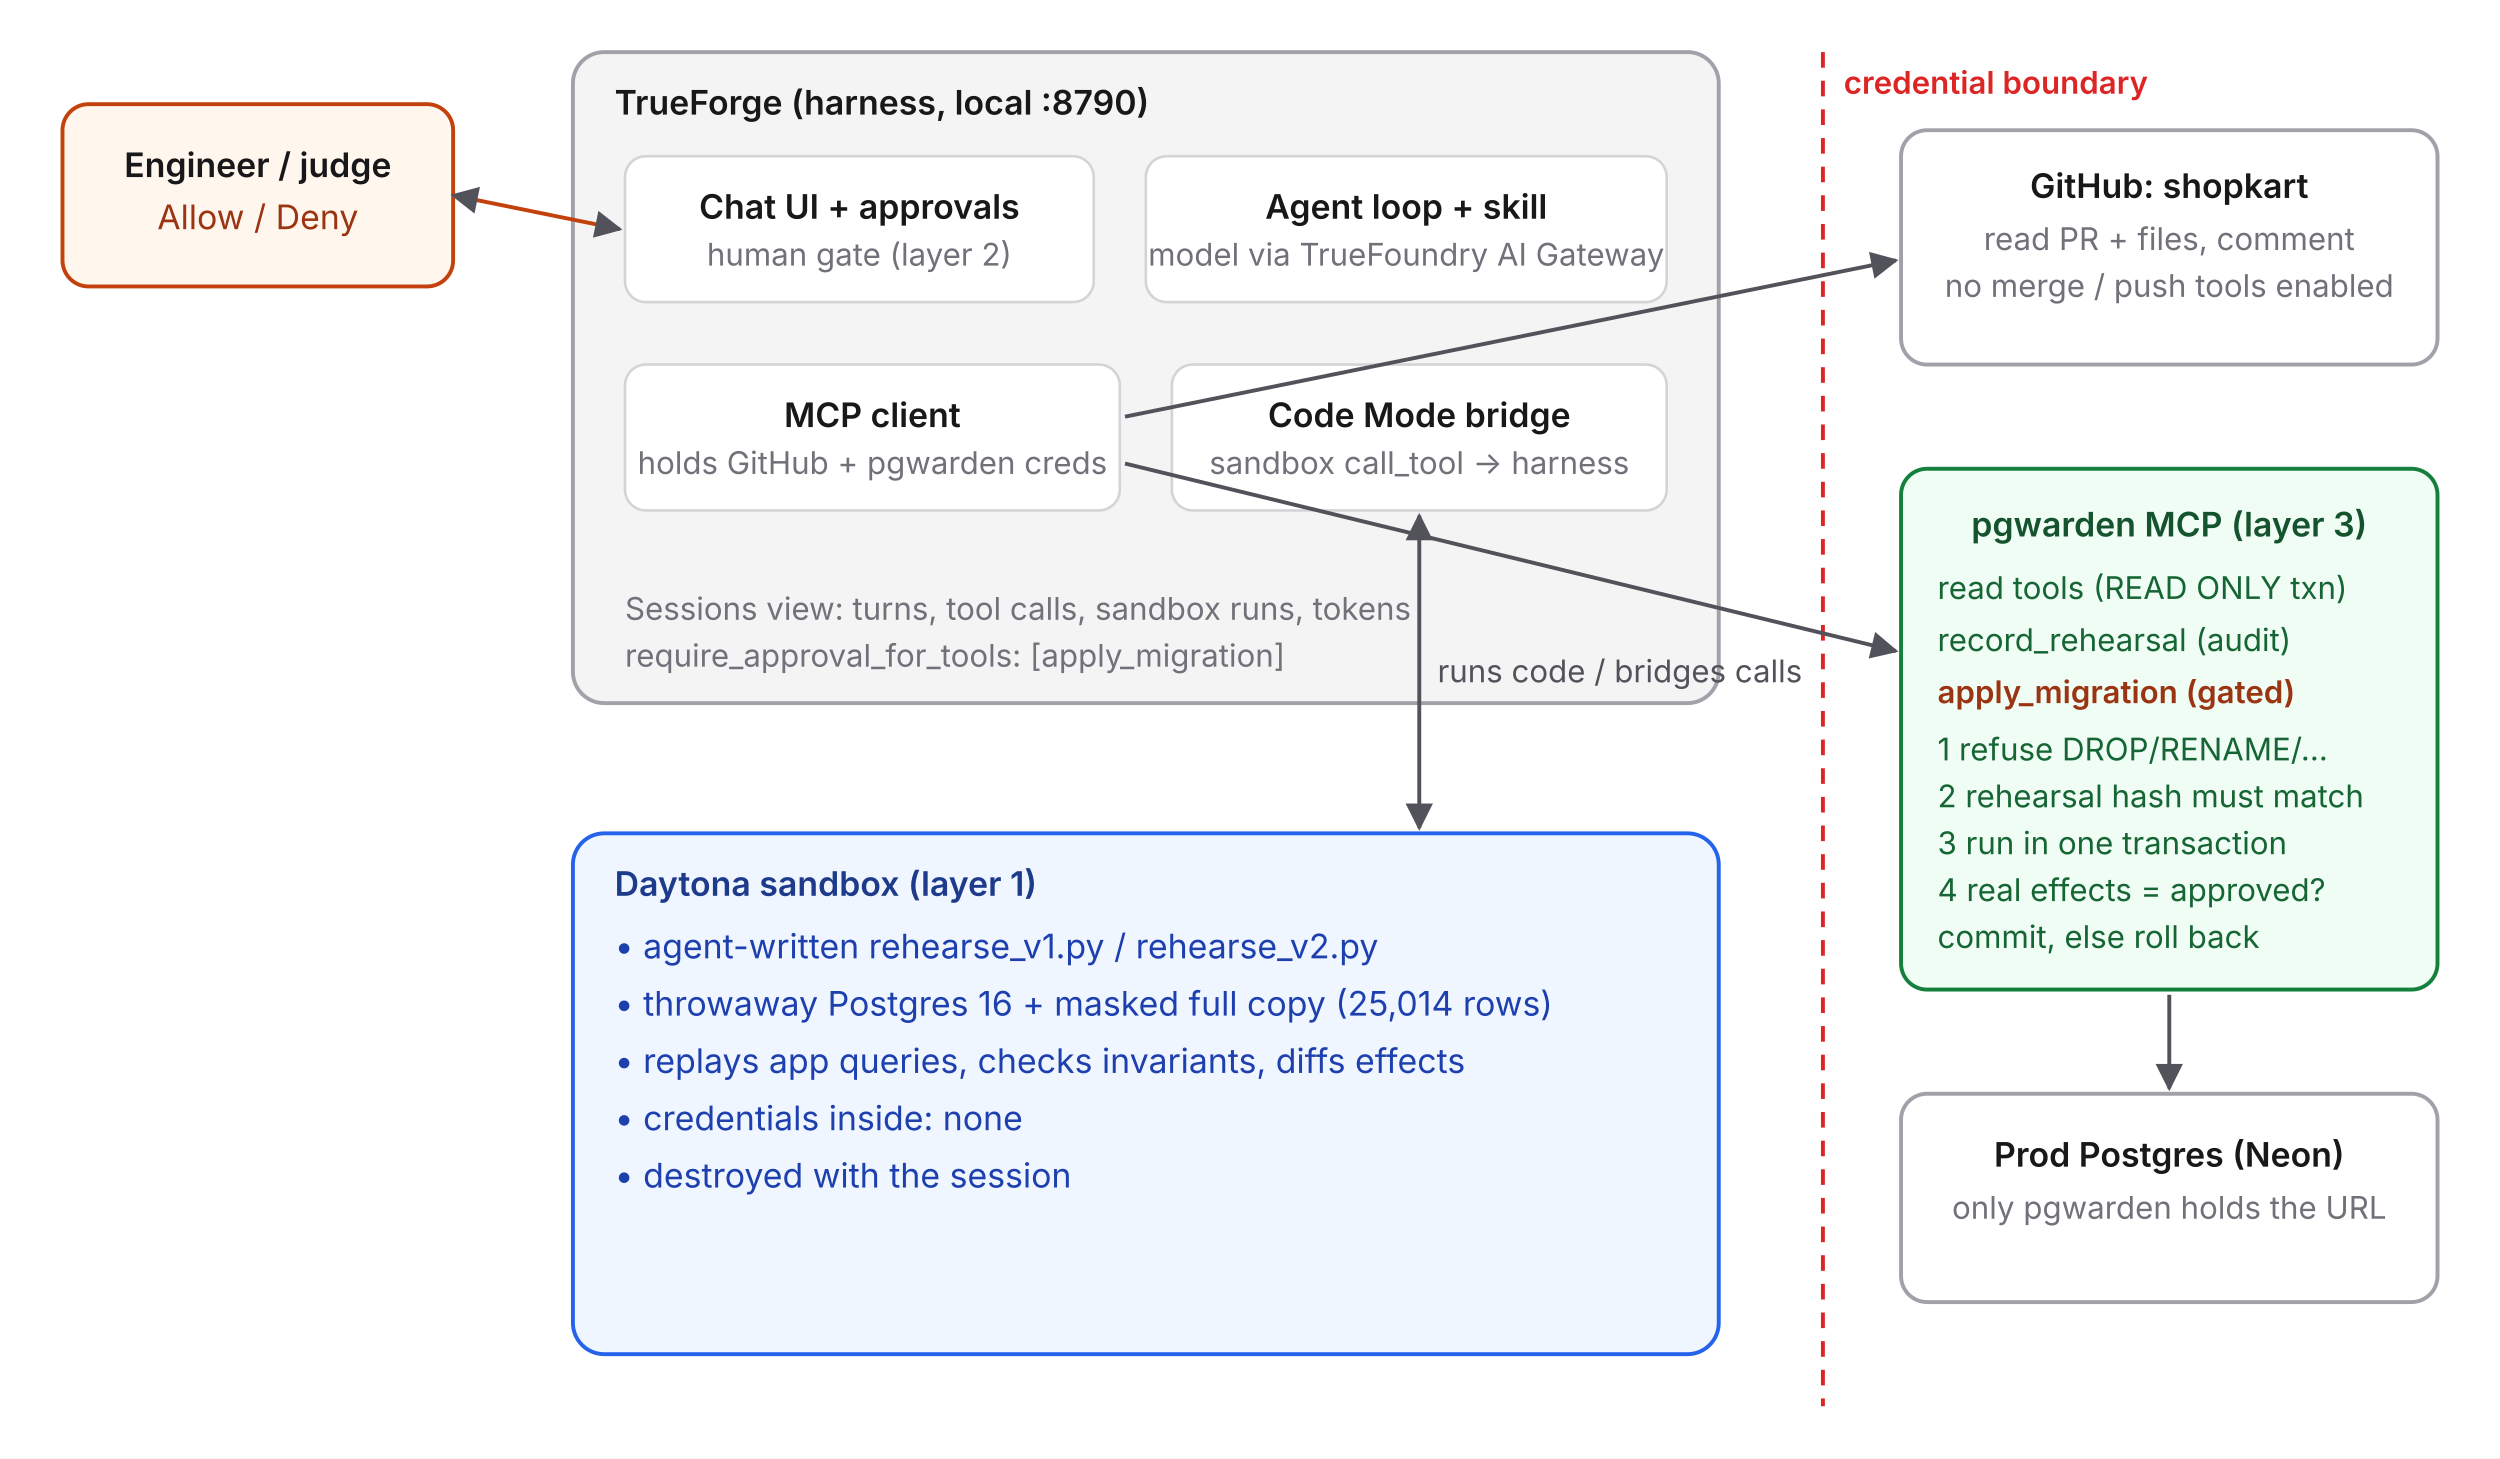
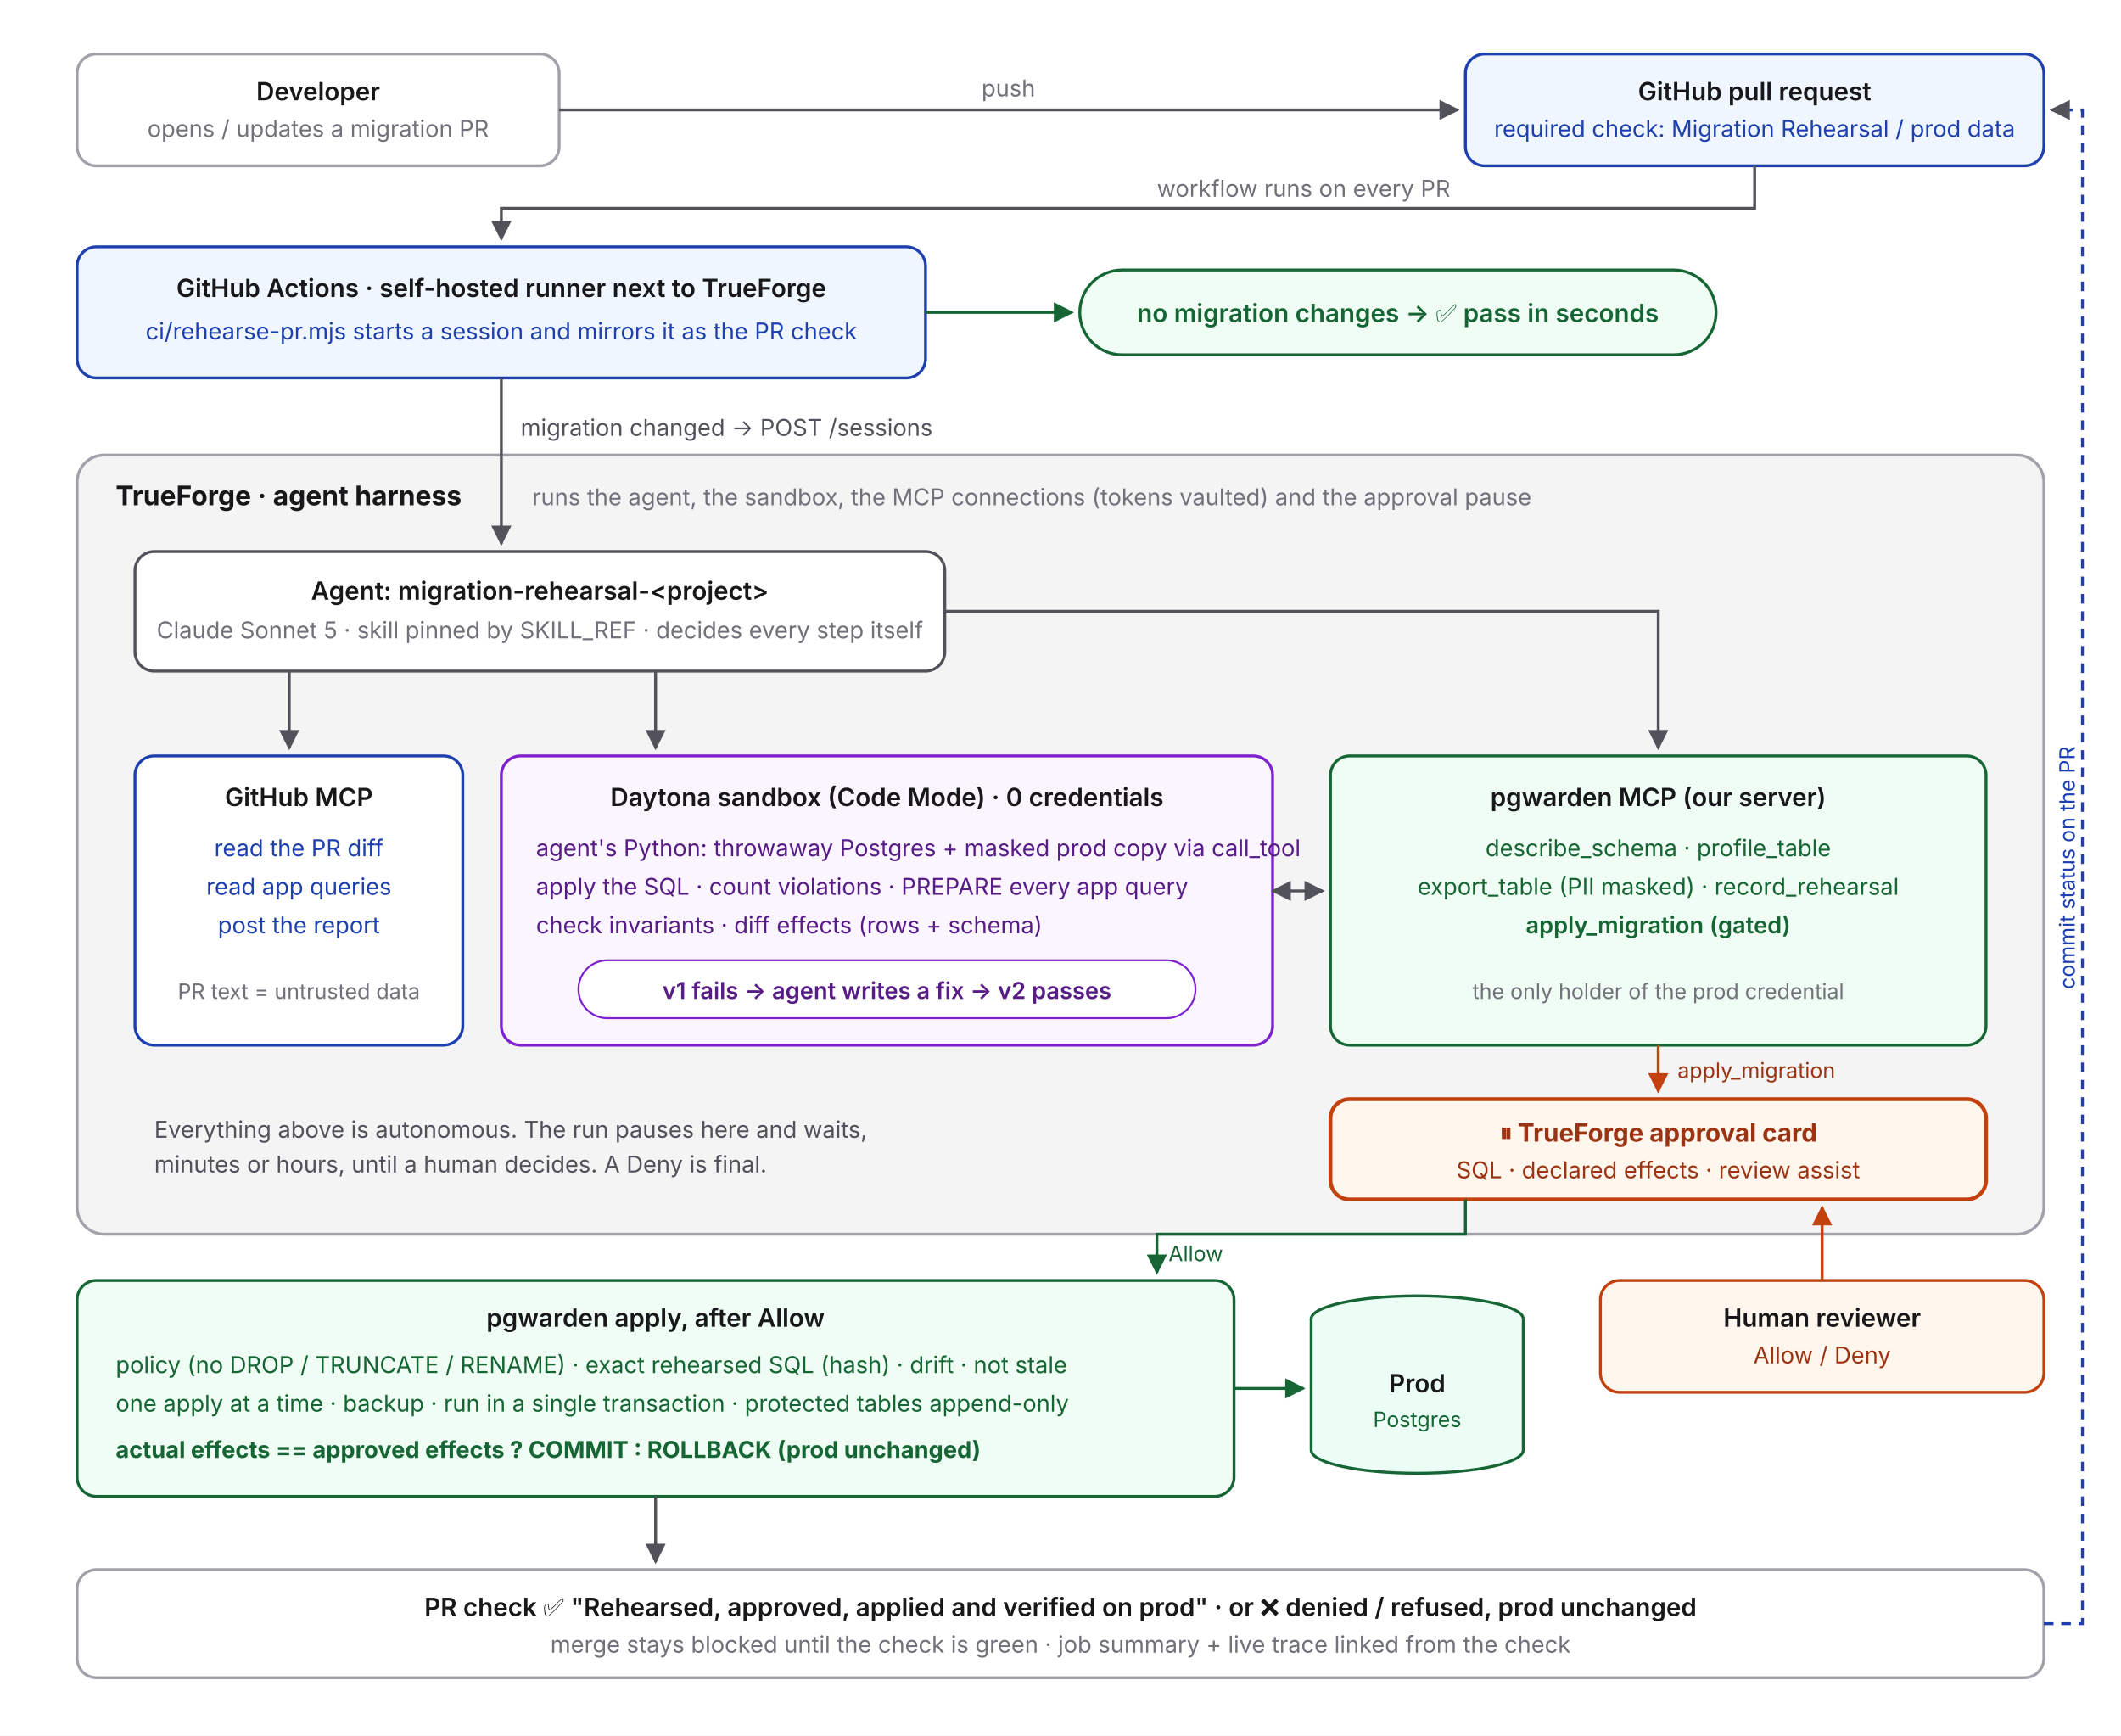
- <svg xmlns="http://www.w3.org/2000/svg" viewBox="0 0 960 560" font-family="ui-sans-serif, system-ui, -apple-system, Segoe UI, sans-serif" font-size="13">
-   <rect width="960" height="560" fill="#ffffff" />
+ <svg xmlns="http://www.w3.org/2000/svg" viewBox="0 0 1100 900" font-family="ui-sans-serif, system-ui, -apple-system, Segoe UI, sans-serif" font-size="13">
+   <rect width="1100" height="900" fill="#ffffff" />
  <defs>
    <marker id="a" viewBox="0 0 10 10" refX="9" refY="5" markerWidth="7" markerHeight="7" orient="auto-start-reverse">
      <path d="M0,0 L10,5 L0,10 z" fill="#52525b" />
    </marker>
+     <marker id="g" viewBox="0 0 10 10" refX="9" refY="5" markerWidth="7" markerHeight="7" orient="auto-start-reverse">
+       <path d="M0,0 L10,5 L0,10 z" fill="#166534" />
+     </marker>
+     <marker id="o" viewBox="0 0 10 10" refX="9" refY="5" markerWidth="7" markerHeight="7" orient="auto-start-reverse">
+       <path d="M0,0 L10,5 L0,10 z" fill="#c2410c" />
+     </marker>
  </defs>
-   <rect x="24" y="40" width="150" height="70" rx="10" fill="#fff7ed" stroke="#c2410c" stroke-width="1.5" />
-   <text x="99" y="68" text-anchor="middle" font-weight="600" fill="#18181b">Engineer / judge</text>
-   <text x="99" y="88" text-anchor="middle" fill="#9a3412">Allow / Deny</text>
-   <rect x="220" y="20" width="440" height="250" rx="12" fill="#f4f4f5" stroke="#a1a1aa" stroke-width="1.5" />
-   <text x="236" y="44" font-weight="600" fill="#18181b">TrueForge (harness, local :8790)</text>
-   <rect x="240" y="60" width="180" height="56" rx="8" fill="#ffffff" stroke="#d4d4d8" />
-   <text x="330" y="84" text-anchor="middle" font-weight="600" fill="#18181b">Chat UI + approvals</text>
-   <text x="330" y="102" text-anchor="middle" fill="#71717a" font-size="12">human gate (layer 2)</text>
-   <rect x="440" y="60" width="200" height="56" rx="8" fill="#ffffff" stroke="#d4d4d8" />
-   <text x="540" y="84" text-anchor="middle" font-weight="600" fill="#18181b">Agent loop + skill</text>
-   <text x="540" y="102" text-anchor="middle" fill="#71717a" font-size="12">model via TrueFoundry AI Gateway</text>
-   <rect x="240" y="140" width="190" height="56" rx="8" fill="#ffffff" stroke="#d4d4d8" />
-   <text x="335" y="164" text-anchor="middle" font-weight="600" fill="#18181b">MCP client</text>
-   <text x="335" y="182" text-anchor="middle" fill="#71717a" font-size="12">holds GitHub + pgwarden creds</text>
-   <rect x="450" y="140" width="190" height="56" rx="8" fill="#ffffff" stroke="#d4d4d8" />
-   <text x="545" y="164" text-anchor="middle" font-weight="600" fill="#18181b">Code Mode bridge</text>
-   <text x="545" y="182" text-anchor="middle" fill="#71717a" font-size="12">sandbox call_tool → harness</text>
-   <text x="240" y="238" fill="#71717a" font-size="12">Sessions view: turns, tool calls, sandbox runs, tokens</text>
-   <text x="240" y="256" fill="#71717a" font-size="12">require_approval_for_tools: [apply_migration]</text>
-   <line x1="174" y1="75" x2="238" y2="88" stroke="#c2410c" stroke-width="1.5" marker-end="url(#a)" marker-start="url(#a)" />
-   <line x1="700" y1="20" x2="700" y2="540" stroke="#dc2626" stroke-width="1.5" stroke-dasharray="6 5" />
-   <text x="708" y="36" fill="#dc2626" font-size="12" font-weight="600">credential boundary</text>
-   <rect x="220" y="320" width="440" height="200" rx="12" fill="#eff6ff" stroke="#2563eb" stroke-width="1.5" />
-   <text x="236" y="344" font-weight="600" fill="#1e3a8a">Daytona sandbox (layer 1)</text>
-   <text x="236" y="368" fill="#1e40af">• agent-written rehearse_v1.py / rehearse_v2.py</text>
-   <text x="236" y="390" fill="#1e40af">• throwaway Postgres 16 + masked full copy (25,014 rows)</text>
-   <text x="236" y="412" fill="#1e40af">• replays app queries, checks invariants, diffs effects</text>
-   <text x="236" y="434" fill="#1e40af">• credentials inside: none</text>
-   <text x="236" y="456" fill="#1e40af">• destroyed with the session</text>
-   <line x1="545" y1="198" x2="545" y2="318" stroke="#52525b" stroke-width="1.5" marker-end="url(#a)" marker-start="url(#a)" />
-   <text x="552" y="262" fill="#52525b" font-size="12">runs code / bridges calls</text>
-   <rect x="730" y="50" width="206" height="90" rx="10" fill="#ffffff" stroke="#a1a1aa" stroke-width="1.5" />
-   <text x="833" y="76" text-anchor="middle" font-weight="600" fill="#18181b">GitHub: shopkart</text>
-   <text x="833" y="96" text-anchor="middle" fill="#71717a" font-size="12">read PR + files, comment</text>
-   <text x="833" y="114" text-anchor="middle" fill="#71717a" font-size="12">no merge / push tools enabled</text>
-   <line x1="432" y1="160" x2="728" y2="100" stroke="#52525b" stroke-width="1.5" marker-end="url(#a)" />
-   <rect x="730" y="180" width="206" height="200" rx="10" fill="#f0fdf4" stroke="#15803d" stroke-width="1.5" />
-   <text x="833" y="206" text-anchor="middle" font-weight="600" fill="#14532d">pgwarden MCP (layer 3)</text>
-   <text x="744" y="230" fill="#166534" font-size="12">read tools (READ ONLY txn)</text>
-   <text x="744" y="250" fill="#166534" font-size="12">record_rehearsal (audit)</text>
-   <text x="744" y="270" fill="#9a3412" font-size="12" font-weight="600">apply_migration (gated)</text>
-   <text x="744" y="292" fill="#166534" font-size="12">1 refuse DROP/RENAME/…</text>
-   <text x="744" y="310" fill="#166534" font-size="12">2 rehearsal hash must match</text>
-   <text x="744" y="328" fill="#166534" font-size="12">3 run in one transaction</text>
-   <text x="744" y="346" fill="#166534" font-size="12">4 real effects = approved?</text>
-   <text x="744" y="364" fill="#166534" font-size="12">   commit, else roll back</text>
-   <line x1="432" y1="178" x2="728" y2="250" stroke="#52525b" stroke-width="1.5" marker-end="url(#a)" />
-   <rect x="730" y="420" width="206" height="80" rx="10" fill="#ffffff" stroke="#a1a1aa" stroke-width="1.5" />
-   <text x="833" y="448" text-anchor="middle" font-weight="600" fill="#18181b">Prod Postgres (Neon)</text>
-   <text x="833" y="468" text-anchor="middle" fill="#71717a" font-size="12">only pgwarden holds the URL</text>
-   <line x1="833" y1="382" x2="833" y2="418" stroke="#52525b" stroke-width="1.5" marker-end="url(#a)" />
+   <rect x="40" y="28" width="250" height="58" rx="10" fill="#ffffff" stroke="#a1a1aa" stroke-width="1.5" />
+   <text x="165" y="52" text-anchor="middle" font-weight="600" fill="#18181b">Developer</text>
+   <text x="165" y="71" text-anchor="middle" fill="#71717a" font-size="12">opens / updates a migration PR</text>
+   <rect x="760" y="28" width="300" height="58" rx="10" fill="#eff6ff" stroke="#1e40af" stroke-width="1.5" />
+   <text x="910" y="52" text-anchor="middle" font-weight="600" fill="#18181b">GitHub pull request</text>
+   <text x="910" y="71" text-anchor="middle" fill="#1e40af" font-size="12">required check: Migration Rehearsal / prod data</text>
+   <line x1="290" y1="57" x2="756" y2="57" stroke="#52525b" stroke-width="1.5" marker-end="url(#a)" />
+   <text x="523" y="50" text-anchor="middle" fill="#71717a" font-size="12">push</text>
+   <rect x="40" y="128" width="440" height="68" rx="10" fill="#eff6ff" stroke="#1e40af" stroke-width="1.5" />
+   <text x="260" y="154" text-anchor="middle" font-weight="600" fill="#18181b">GitHub Actions · self-hosted runner next to TrueForge</text>
+   <text x="260" y="176" text-anchor="middle" fill="#1e40af" font-size="12">ci/rehearse-pr.mjs starts a session and mirrors it as the PR check</text>
+   <path d="M910,86 L910,108 L260,108 L260,124" fill="none" stroke="#52525b" stroke-width="1.5" marker-end="url(#a)" />
+   <text x="600" y="102" fill="#71717a" font-size="12">workflow runs on every PR</text>
+   <rect x="560" y="140" width="330" height="44" rx="22" fill="#f0fdf4" stroke="#166534" stroke-width="1.5" />
+   <text x="725" y="167" text-anchor="middle" fill="#166534" font-weight="600">no migration changes → ✅ pass in seconds</text>
+   <line x1="480" y1="162" x2="556" y2="162" stroke="#166534" stroke-width="1.5" marker-end="url(#g)" />
+   <rect x="40" y="236" width="1020" height="404" rx="14" fill="#f4f4f5" stroke="#a1a1aa" stroke-width="1.5" />
+   <text x="60" y="262" font-weight="700" fill="#18181b" font-size="14">TrueForge · agent harness</text>
+   <text x="276" y="262" fill="#71717a" font-size="12">runs the agent, the sandbox, the MCP connections (tokens vaulted) and the approval pause</text>
+   <line x1="260" y1="196" x2="260" y2="282" stroke="#52525b" stroke-width="1.5" marker-end="url(#a)" />
+   <text x="270" y="226" fill="#52525b" font-size="12">migration changed → POST /sessions</text>
+   <rect x="70" y="286" width="420" height="62" rx="10" fill="#ffffff" stroke="#52525b" stroke-width="1.5" />
+   <text x="280" y="311" text-anchor="middle" font-weight="600" fill="#18181b">Agent: migration-rehearsal-&lt;project&gt;</text>
+   <text x="280" y="331" text-anchor="middle" fill="#71717a" font-size="12">Claude Sonnet 5 · skill pinned by SKILL_REF · decides every step itself</text>
+   <path d="M150,348 L150,388" stroke="#52525b" stroke-width="1.5" marker-end="url(#a)" />
+   <path d="M340,348 L340,388" stroke="#52525b" stroke-width="1.5" marker-end="url(#a)" />
+   <path d="M490,317 L860,317 L860,388" fill="none" stroke="#52525b" stroke-width="1.5" marker-end="url(#a)" />
+   <rect x="70" y="392" width="170" height="150" rx="10" fill="#ffffff" stroke="#1e40af" stroke-width="1.5" />
+   <text x="155" y="418" text-anchor="middle" font-weight="600" fill="#18181b">GitHub MCP</text>
+   <text x="155" y="444" text-anchor="middle" fill="#1e40af" font-size="12">read the PR diff</text>
+   <text x="155" y="464" text-anchor="middle" fill="#1e40af" font-size="12">read app queries</text>
+   <text x="155" y="484" text-anchor="middle" fill="#1e40af" font-size="12">post the report</text>
+   <text x="155" y="518" text-anchor="middle" fill="#71717a" font-size="11">PR text = untrusted data</text>
+   <rect x="260" y="392" width="400" height="150" rx="10" fill="#faf5ff" stroke="#7e22ce" stroke-width="1.5" />
+   <text x="460" y="418" text-anchor="middle" font-weight="600" fill="#18181b">Daytona sandbox (Code Mode) · 0 credentials</text>
+   <text x="278" y="444" fill="#581c87" font-size="12">agent's Python: throwaway Postgres + masked prod copy via call_tool</text>
+   <text x="278" y="464" fill="#581c87" font-size="12">apply the SQL · count violations · PREPARE every app query</text>
+   <text x="278" y="484" fill="#581c87" font-size="12">check invariants · diff effects (rows + schema)</text>
+   <rect x="300" y="498" width="320" height="30" rx="15" fill="#ffffff" stroke="#7e22ce" />
+   <text x="460" y="518" text-anchor="middle" fill="#581c87" font-weight="600" font-size="12">v1 fails → agent writes a fix → v2 passes</text>
+   <rect x="690" y="392" width="340" height="150" rx="10" fill="#f0fdf4" stroke="#166534" stroke-width="1.5" />
+   <text x="860" y="418" text-anchor="middle" font-weight="600" fill="#18181b">pgwarden MCP (our server)</text>
+   <text x="860" y="444" text-anchor="middle" fill="#166534" font-size="12">describe_schema · profile_table</text>
+   <text x="860" y="464" text-anchor="middle" fill="#166534" font-size="12">export_table (PII masked) · record_rehearsal</text>
+   <text x="860" y="484" text-anchor="middle" fill="#166534" font-size="12" font-weight="600">apply_migration (gated)</text>
+   <text x="860" y="518" text-anchor="middle" fill="#71717a" font-size="11">the only holder of the prod credential</text>
+   <line x1="660" y1="462" x2="686" y2="462" stroke="#52525b" stroke-width="1.5" marker-start="url(#a)" marker-end="url(#a)" />
+   <rect x="690" y="570" width="340" height="52" rx="10" fill="#fff7ed" stroke="#c2410c" stroke-width="2" />
+   <text x="860" y="592" text-anchor="middle" font-weight="700" fill="#9a3412">⏸ TrueForge approval card</text>
+   <text x="860" y="611" text-anchor="middle" fill="#9a3412" font-size="12">SQL · declared effects · review assist</text>
+   <line x1="860" y1="542" x2="860" y2="566" stroke="#c2410c" stroke-width="1.5" marker-end="url(#o)" />
+   <text x="870" y="559" fill="#9a3412" font-size="11">apply_migration</text>
+   <text x="80" y="590" fill="#52525b" font-size="12">Everything above is autonomous. The run pauses here and waits,</text>
+   <text x="80" y="608" fill="#52525b" font-size="12">minutes or hours, until a human decides. A Deny is final.</text>
+   <rect x="830" y="664" width="230" height="58" rx="10" fill="#fff7ed" stroke="#c2410c" stroke-width="1.5" />
+   <text x="945" y="688" text-anchor="middle" font-weight="600" fill="#18181b">Human reviewer</text>
+   <text x="945" y="707" text-anchor="middle" fill="#9a3412" font-size="12">Allow / Deny</text>
+   <line x1="945" y1="664" x2="945" y2="626" stroke="#c2410c" stroke-width="1.5" marker-end="url(#o)" />
+   <rect x="40" y="664" width="600" height="112" rx="10" fill="#f0fdf4" stroke="#166534" stroke-width="1.5" />
+   <text x="340" y="688" text-anchor="middle" font-weight="600" fill="#18181b">pgwarden apply, after Allow</text>
+   <text x="60" y="712" fill="#166534" font-size="12">policy (no DROP / TRUNCATE / RENAME) · exact rehearsed SQL (hash) · drift · not stale</text>
+   <text x="60" y="732" fill="#166534" font-size="12">one apply at a time · backup · run in a single transaction · protected tables append-only</text>
+   <text x="60" y="756" fill="#166534" font-size="12" font-weight="700">actual effects == approved effects ?  COMMIT  :  ROLLBACK (prod unchanged)</text>
+   <path d="M760,622 L760,640 L600,640 L600,660" fill="none" stroke="#166534" stroke-width="1.5" marker-end="url(#g)" />
+   <text x="606" y="654" fill="#166534" font-size="11">Allow</text>
+   <ellipse cx="735" cy="684" rx="55" ry="12" fill="#ecfdf5" stroke="#166534" stroke-width="1.5" />
+   <path d="M680,684 L680,752 A55,12 0 0 0 790,752 L790,684" fill="#ecfdf5" stroke="#166534" stroke-width="1.5" />
+   <text x="735" y="722" text-anchor="middle" font-weight="600" fill="#18181b">Prod</text>
+   <text x="735" y="740" text-anchor="middle" fill="#166534" font-size="11">Postgres</text>
+   <line x1="640" y1="720" x2="676" y2="720" stroke="#166534" stroke-width="1.5" marker-end="url(#g)" />
+   <rect x="40" y="814" width="1020" height="56" rx="10" fill="#ffffff" stroke="#a1a1aa" stroke-width="1.5" />
+   <text x="550" y="838" text-anchor="middle" font-weight="600" fill="#18181b">PR check ✅ "Rehearsed, approved, applied and verified on prod"   ·   or ❌ denied / refused, prod unchanged</text>
+   <text x="550" y="857" text-anchor="middle" fill="#71717a" font-size="12">merge stays blocked until the check is green · job summary + live trace linked from the check</text>
+   <line x1="340" y1="776" x2="340" y2="810" stroke="#52525b" stroke-width="1.5" marker-end="url(#a)" />
+   <path d="M1060,842 L1080,842 L1080,57 L1064,57" fill="none" stroke="#1e40af" stroke-width="1.5" stroke-dasharray="5 4" marker-end="url(#a)" />
+   <text x="1076" y="450" fill="#1e40af" font-size="11" transform="rotate(-90 1076 450)" text-anchor="middle">commit status on the PR</text>
</svg>
